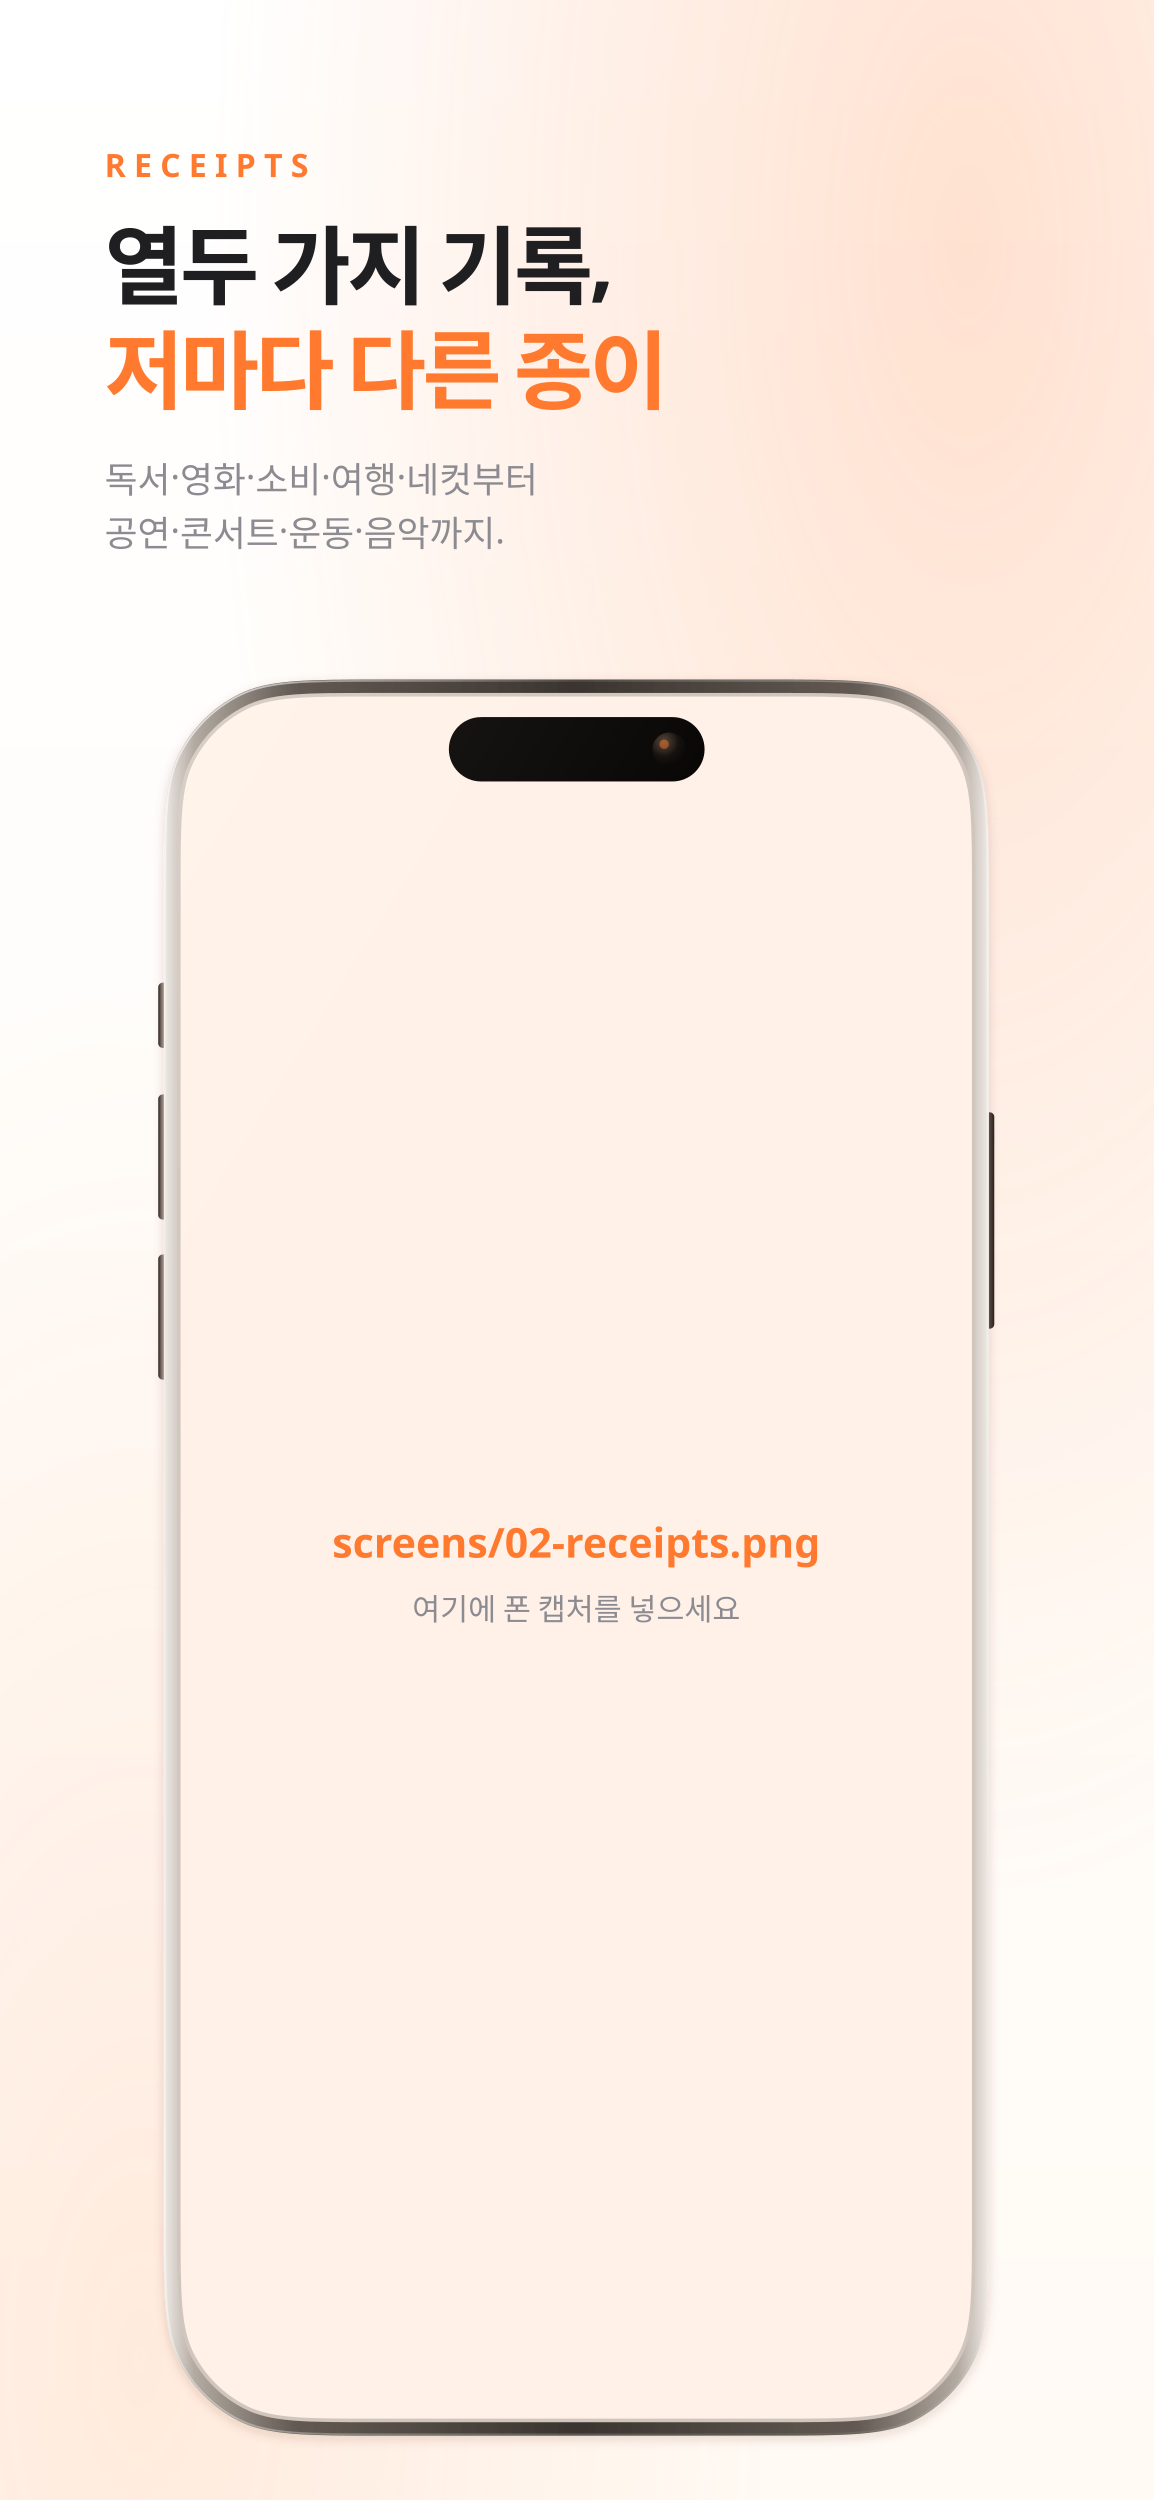
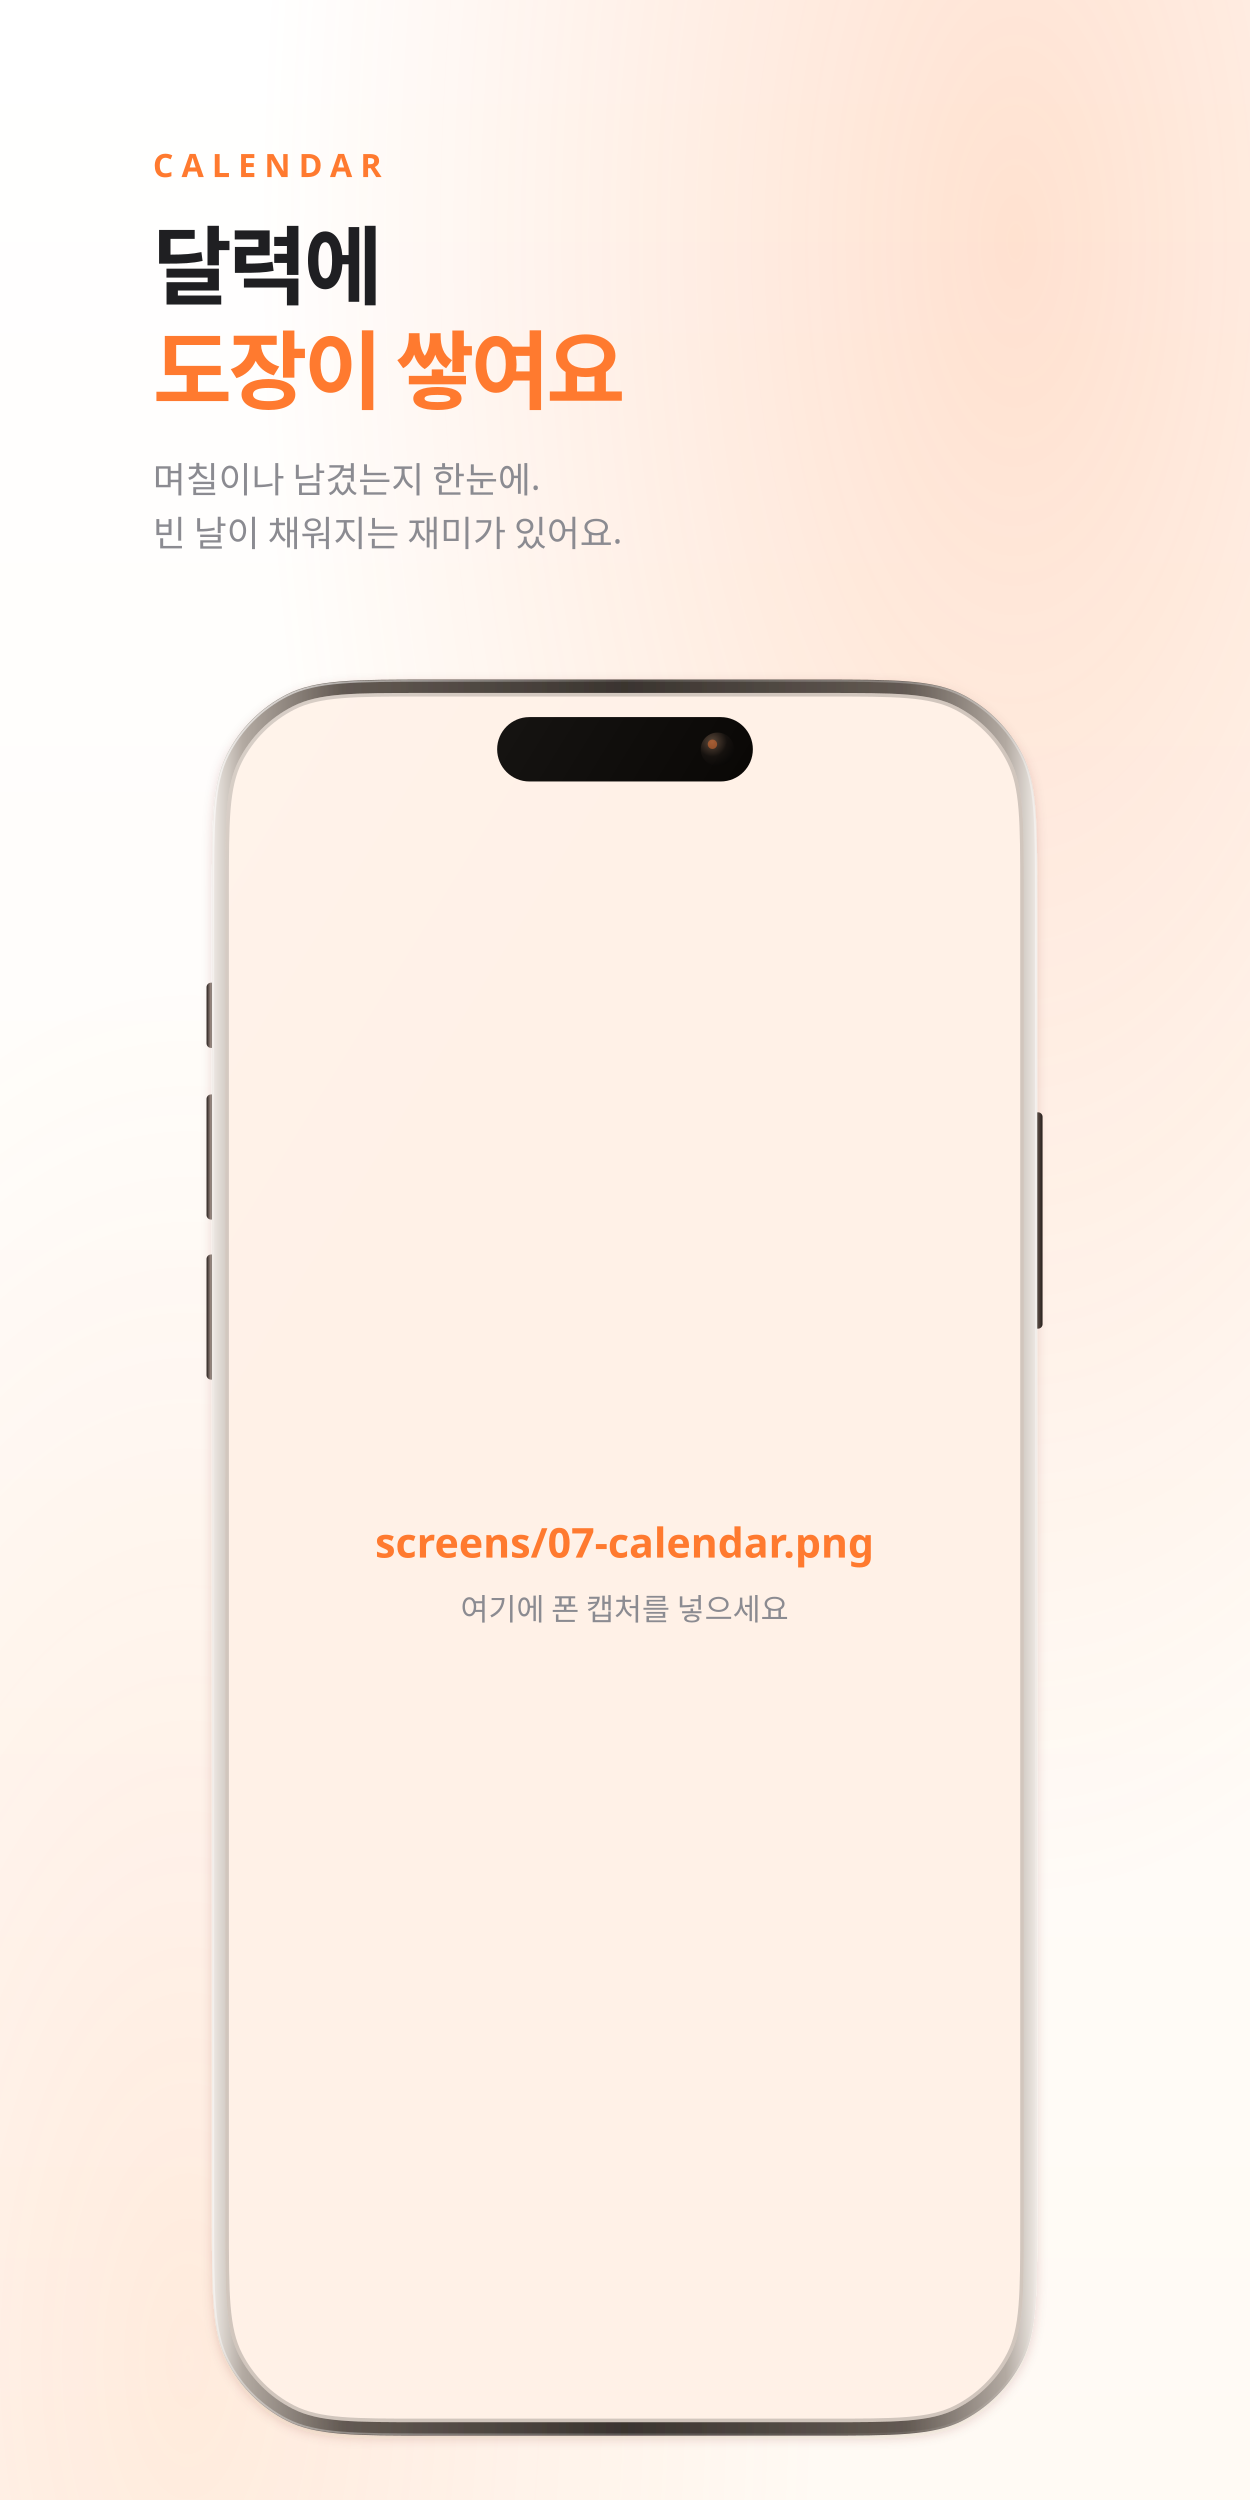
- <svg xmlns="http://www.w3.org/2000/svg" width="1290" height="2796" viewBox="0 0 1290 2796">
+ <svg xmlns="http://www.w3.org/2000/svg" width="1080" height="2160" viewBox="-54.00 0 1398.00 2796">
  <defs>
    <linearGradient id="bg" x1="0" y1="0" x2="0" y2="1" gradientUnits="userSpaceOnUse" gradientTransform="scale(1290 2796)">
      <stop offset="0" stop-color="#ffffff" />
      <stop offset="1" stop-color="#fffaf4" />
    </linearGradient>
    <radialGradient id="glow" cx="0.84" cy="0.10" r="0.66" gradientUnits="userSpaceOnUse" gradientTransform="scale(1290 2796)">
      <stop offset="0" stop-color="#ff7a2f" stop-opacity="0.22" />
      <stop offset="1" stop-color="#ff7a2f" stop-opacity="0" />
    </radialGradient>
    <radialGradient id="glow2" cx="0.12" cy="0.94" r="0.55" gradientUnits="userSpaceOnUse" gradientTransform="scale(1290 2796)">
      <stop offset="0" stop-color="#ff7a2f" stop-opacity="0.12" />
      <stop offset="1" stop-color="#ff7a2f" stop-opacity="0" />
    </radialGradient>
    <linearGradient id="rail" x1="0" y1="0" x2="1" y2="0">
      <stop offset="0" stop-color="#f3eee9" />
      <stop offset="0.04" stop-color="#b3aaa2" />
      <stop offset="0.16" stop-color="#635a53" />
      <stop offset="0.5" stop-color="#3a342f" />
      <stop offset="0.84" stop-color="#635a53" />
      <stop offset="0.96" stop-color="#b3aaa2" />
      <stop offset="1" stop-color="#f3eee9" />
    </linearGradient>
    <linearGradient id="rim" x1="0" y1="0" x2="0.7" y2="1">
      <stop offset="0" stop-color="#ffffff" stop-opacity="0.70" />
      <stop offset="0.24" stop-color="#ffffff" stop-opacity="0.10" />
      <stop offset="0.58" stop-color="#ffffff" stop-opacity="0.46" />
      <stop offset="1" stop-color="#ffffff" stop-opacity="0.08" />
    </linearGradient>
    <linearGradient id="btn" x1="0" y1="0" x2="1" y2="0">
      <stop offset="0" stop-color="#26211d" />
      <stop offset="0.35" stop-color="#978d84" />
      <stop offset="0.6" stop-color="#544c45" />
      <stop offset="1" stop-color="#26211d" />
    </linearGradient>
    <linearGradient id="glare" x1="0" y1="0" x2="0.75" y2="1">
      <stop offset="0" stop-color="#ffffff" stop-opacity="0.16" />
      <stop offset="0.16" stop-color="#ffffff" stop-opacity="0.05" />
      <stop offset="0.34" stop-color="#ffffff" stop-opacity="0" />
    </linearGradient>
    <radialGradient id="lens" cx="0.34" cy="0.28" r="0.8">
      <stop offset="0" stop-color="#5a4638" />
      <stop offset="0.55" stop-color="#14100d" />
      <stop offset="1" stop-color="#070605" />
    </radialGradient>
    <filter id="drop" x="-30%" y="-15%" width="160%" height="140%">
      <feDropShadow dx="0" dy="34" stdDeviation="34" flood-color="#6b3410" flood-opacity="0.22" />
      <feDropShadow dx="0" dy="4" stdDeviation="6" flood-color="#6b3410" flood-opacity="0.16" />
    </filter>
    <clipPath id="screenClip">
      <path d="M 870.2 775 c 77.29 0 115.93 0 145.45 15.04 a 138 138 0 0 1 60.31 60.31 c 15.04 29.52 15.04 68.16 15.04 145.45 L 1091 2488.2 c 0 77.29 0 115.93 -15.04 145.45 a 138 138 0 0 1 -60.31 60.31 c -29.52 15.04 -68.16 15.04 -145.45 15.04 L 418.8 2709 c -77.29 0 -115.93 0 -145.45 -15.04 a 138 138 0 0 1 -60.31 -60.31 c -15.04 -29.52 -15.04 -68.16 -15.04 -145.45 L 198 995.8 c 0 -77.29 0 -115.93 15.04 -145.45 a 138 138 0 0 1 60.31 -60.31 c 29.52 -15.04 68.16 -15.04 145.45 -15.04 Z" />
    </clipPath>
  </defs>
  <g id="Background">
    <rect x="-400" width="2090" height="2796" fill="url(#bg)" />
    <rect x="-400" width="2090" height="2796" fill="url(#glow)" />
    <rect x="-400" width="2090" height="2796" fill="url(#glow2)" />
  </g>
  <g id="Caption" font-family="Pretendard, Pretendard Variable, Apple SD Gothic Neo, Malgun Gothic, sans-serif">
-     <text x="117" y="198" font-size="36" font-weight="700" letter-spacing="9.1" fill="#ff7a2f">RECEIPTS</text>
-     <text x="117" y="333" font-size="96" font-weight="800" letter-spacing="-3.9" fill="#1f1f22">열두 가지 기록,</text>
-     <text x="117" y="450" font-size="96" font-weight="800" letter-spacing="-3.9" fill="#ff7a2f">저마다 다른 종이</text>
-     <text x="117" y="551" font-size="40" font-weight="500" fill="#8b8b91">독서·영화·소비·여행·네컷부터</text>
-     <text x="117" y="611" font-size="40" font-weight="500" fill="#8b8b91">공연·콘서트·운동·음악까지.</text>
+     <text x="117" y="198" font-size="36" font-weight="700" letter-spacing="9.1" fill="#ff7a2f">CALENDAR</text>
+     <text x="117" y="333" font-size="96" font-weight="800" letter-spacing="-3.9" fill="#1f1f22">달력에</text>
+     <text x="117" y="450" font-size="96" font-weight="800" letter-spacing="-3.9" fill="#ff7a2f">도장이 쌓여요</text>
+     <text x="117" y="551" font-size="40" font-weight="500" fill="#8b8b91">며칠이나 남겼는지 한눈에.</text>
+     <text x="117" y="611" font-size="40" font-weight="500" fill="#8b8b91">빈 날이 채워지는 재미가 있어요.</text>
  </g>
  <g id="Device">
    <g id="Side buttons">
      <rect x="177" y="1099" width="13" height="73" rx="5.06" fill="url(#btn)" />
      <rect x="177" y="1224" width="13" height="140" rx="5.06" fill="url(#btn)" />
      <rect x="177" y="1403" width="13" height="140" rx="5.06" fill="url(#btn)" />
      <rect x="1099" y="1244" width="13" height="242" rx="5.06" fill="url(#btn)" />
    </g>
    <path id="Body" d="M 861.2 760 c 85.69 0 128.53 0 161.26 16.68 a 153 153 0 0 1 66.86 66.86 c 16.68 32.73 16.68 75.57 16.68 161.26 L 1106 2479.2 c 0 85.69 0 128.53 -16.68 161.26 a 153 153 0 0 1 -66.86 66.86 c -32.73 16.68 -75.57 16.68 -161.26 16.68 L 427.8 2724 c -85.69 0 -128.53 0 -161.26 -16.68 a 153 153 0 0 1 -66.86 -66.86 c -16.68 -32.73 -16.68 -75.57 -16.68 -161.26 L 183 1004.8 c 0 -85.69 0 -128.53 16.68 -161.26 a 153 153 0 0 1 66.86 -66.86 c 32.73 -16.68 75.57 -16.68 161.26 -16.68 Z" fill="url(#rail)" filter="url(#drop)" />
    <path id="Rim" d="M 862.1 761.5 c 84.85 0 127.27 0 159.68 16.51 a 151.5 151.5 0 0 1 66.21 66.21 c 16.51 32.41 16.51 74.83 16.51 159.68 L 1104.5 2480.1 c 0 84.85 0 127.27 -16.51 159.68 a 151.5 151.5 0 0 1 -66.21 66.21 c -32.41 16.51 -74.83 16.51 -159.68 16.51 L 426.9 2722.5 c -84.85 0 -127.27 0 -159.68 -16.51 a 151.5 151.5 0 0 1 -66.21 -66.21 c -16.51 -32.41 -16.51 -74.83 -16.51 -159.68 L 184.5 1003.9 c 0 -84.85 0 -127.27 16.51 -159.68 a 151.5 151.5 0 0 1 66.21 -66.21 c 32.41 -16.51 74.83 -16.51 159.68 -16.51 Z" fill="none" stroke="url(#rim)" stroke-width="2" />
    <g clip-path="url(#screenClip)">
      <rect x="198" y="775" width="893" height="1934" fill="#fff1e7" />
-       <text x="644.5" y="1742" font-family="Pretendard, Pretendard Variable, Apple SD Gothic Neo, Malgun Gothic, sans-serif" font-size="46" font-weight="700" fill="#ff7a2f" text-anchor="middle">screens/02-receipts.png</text>
+       <text x="644.5" y="1742" font-family="Pretendard, Pretendard Variable, Apple SD Gothic Neo, Malgun Gothic, sans-serif" font-size="46" font-weight="700" fill="#ff7a2f" text-anchor="middle">screens/07-calendar.png</text>
      <text x="644.5" y="1812" font-family="Pretendard, Pretendard Variable, Apple SD Gothic Neo, Malgun Gothic, sans-serif" font-size="34" fill="#8b8b91" text-anchor="middle">여기에 폰 캡처를 넣으세요</text>
      <path d="M 870.2 775 c 77.29 0 115.93 0 145.45 15.04 a 138 138 0 0 1 60.31 60.31 c 15.04 29.52 15.04 68.16 15.04 145.45 L 1091 2488.2 c 0 77.29 0 115.93 -15.04 145.45 a 138 138 0 0 1 -60.31 60.31 c -29.52 15.04 -68.16 15.04 -145.45 15.04 L 418.8 2709 c -77.29 0 -115.93 0 -145.45 -15.04 a 138 138 0 0 1 -60.31 -60.31 c -15.04 -29.52 -15.04 -68.16 -15.04 -145.45 L 198 995.8 c 0 -77.29 0 -115.93 15.04 -145.45 a 138 138 0 0 1 60.31 -60.31 c 29.52 -15.04 68.16 -15.04 145.45 -15.04 Z" fill="none" stroke="#000000" stroke-opacity="0.18" stroke-width="8" />
    </g>
    <g id="Dynamic island">
      <rect x="502" y="802" width="286" height="72" rx="36" fill="#0a0806" />
      <circle cx="748.4" cy="838" r="18.72" fill="url(#lens)" />
      <circle cx="742.78" cy="832.38" r="5.24" fill="#ff7a2f" fill-opacity="0.45" />
    </g>
    <path id="Glare" d="M 870.2 775 c 77.29 0 115.93 0 145.45 15.04 a 138 138 0 0 1 60.31 60.31 c 15.04 29.52 15.04 68.16 15.04 145.45 L 1091 2488.2 c 0 77.29 0 115.93 -15.04 145.45 a 138 138 0 0 1 -60.31 60.31 c -29.52 15.04 -68.16 15.04 -145.45 15.04 L 418.8 2709 c -77.29 0 -115.93 0 -145.45 -15.04 a 138 138 0 0 1 -60.31 -60.31 c -15.04 -29.52 -15.04 -68.16 -15.04 -145.45 L 198 995.8 c 0 -77.29 0 -115.93 15.04 -145.45 a 138 138 0 0 1 60.31 -60.31 c 29.52 -15.04 68.16 -15.04 145.45 -15.04 Z" fill="url(#glare)" pointer-events="none" />
  </g>
</svg>
